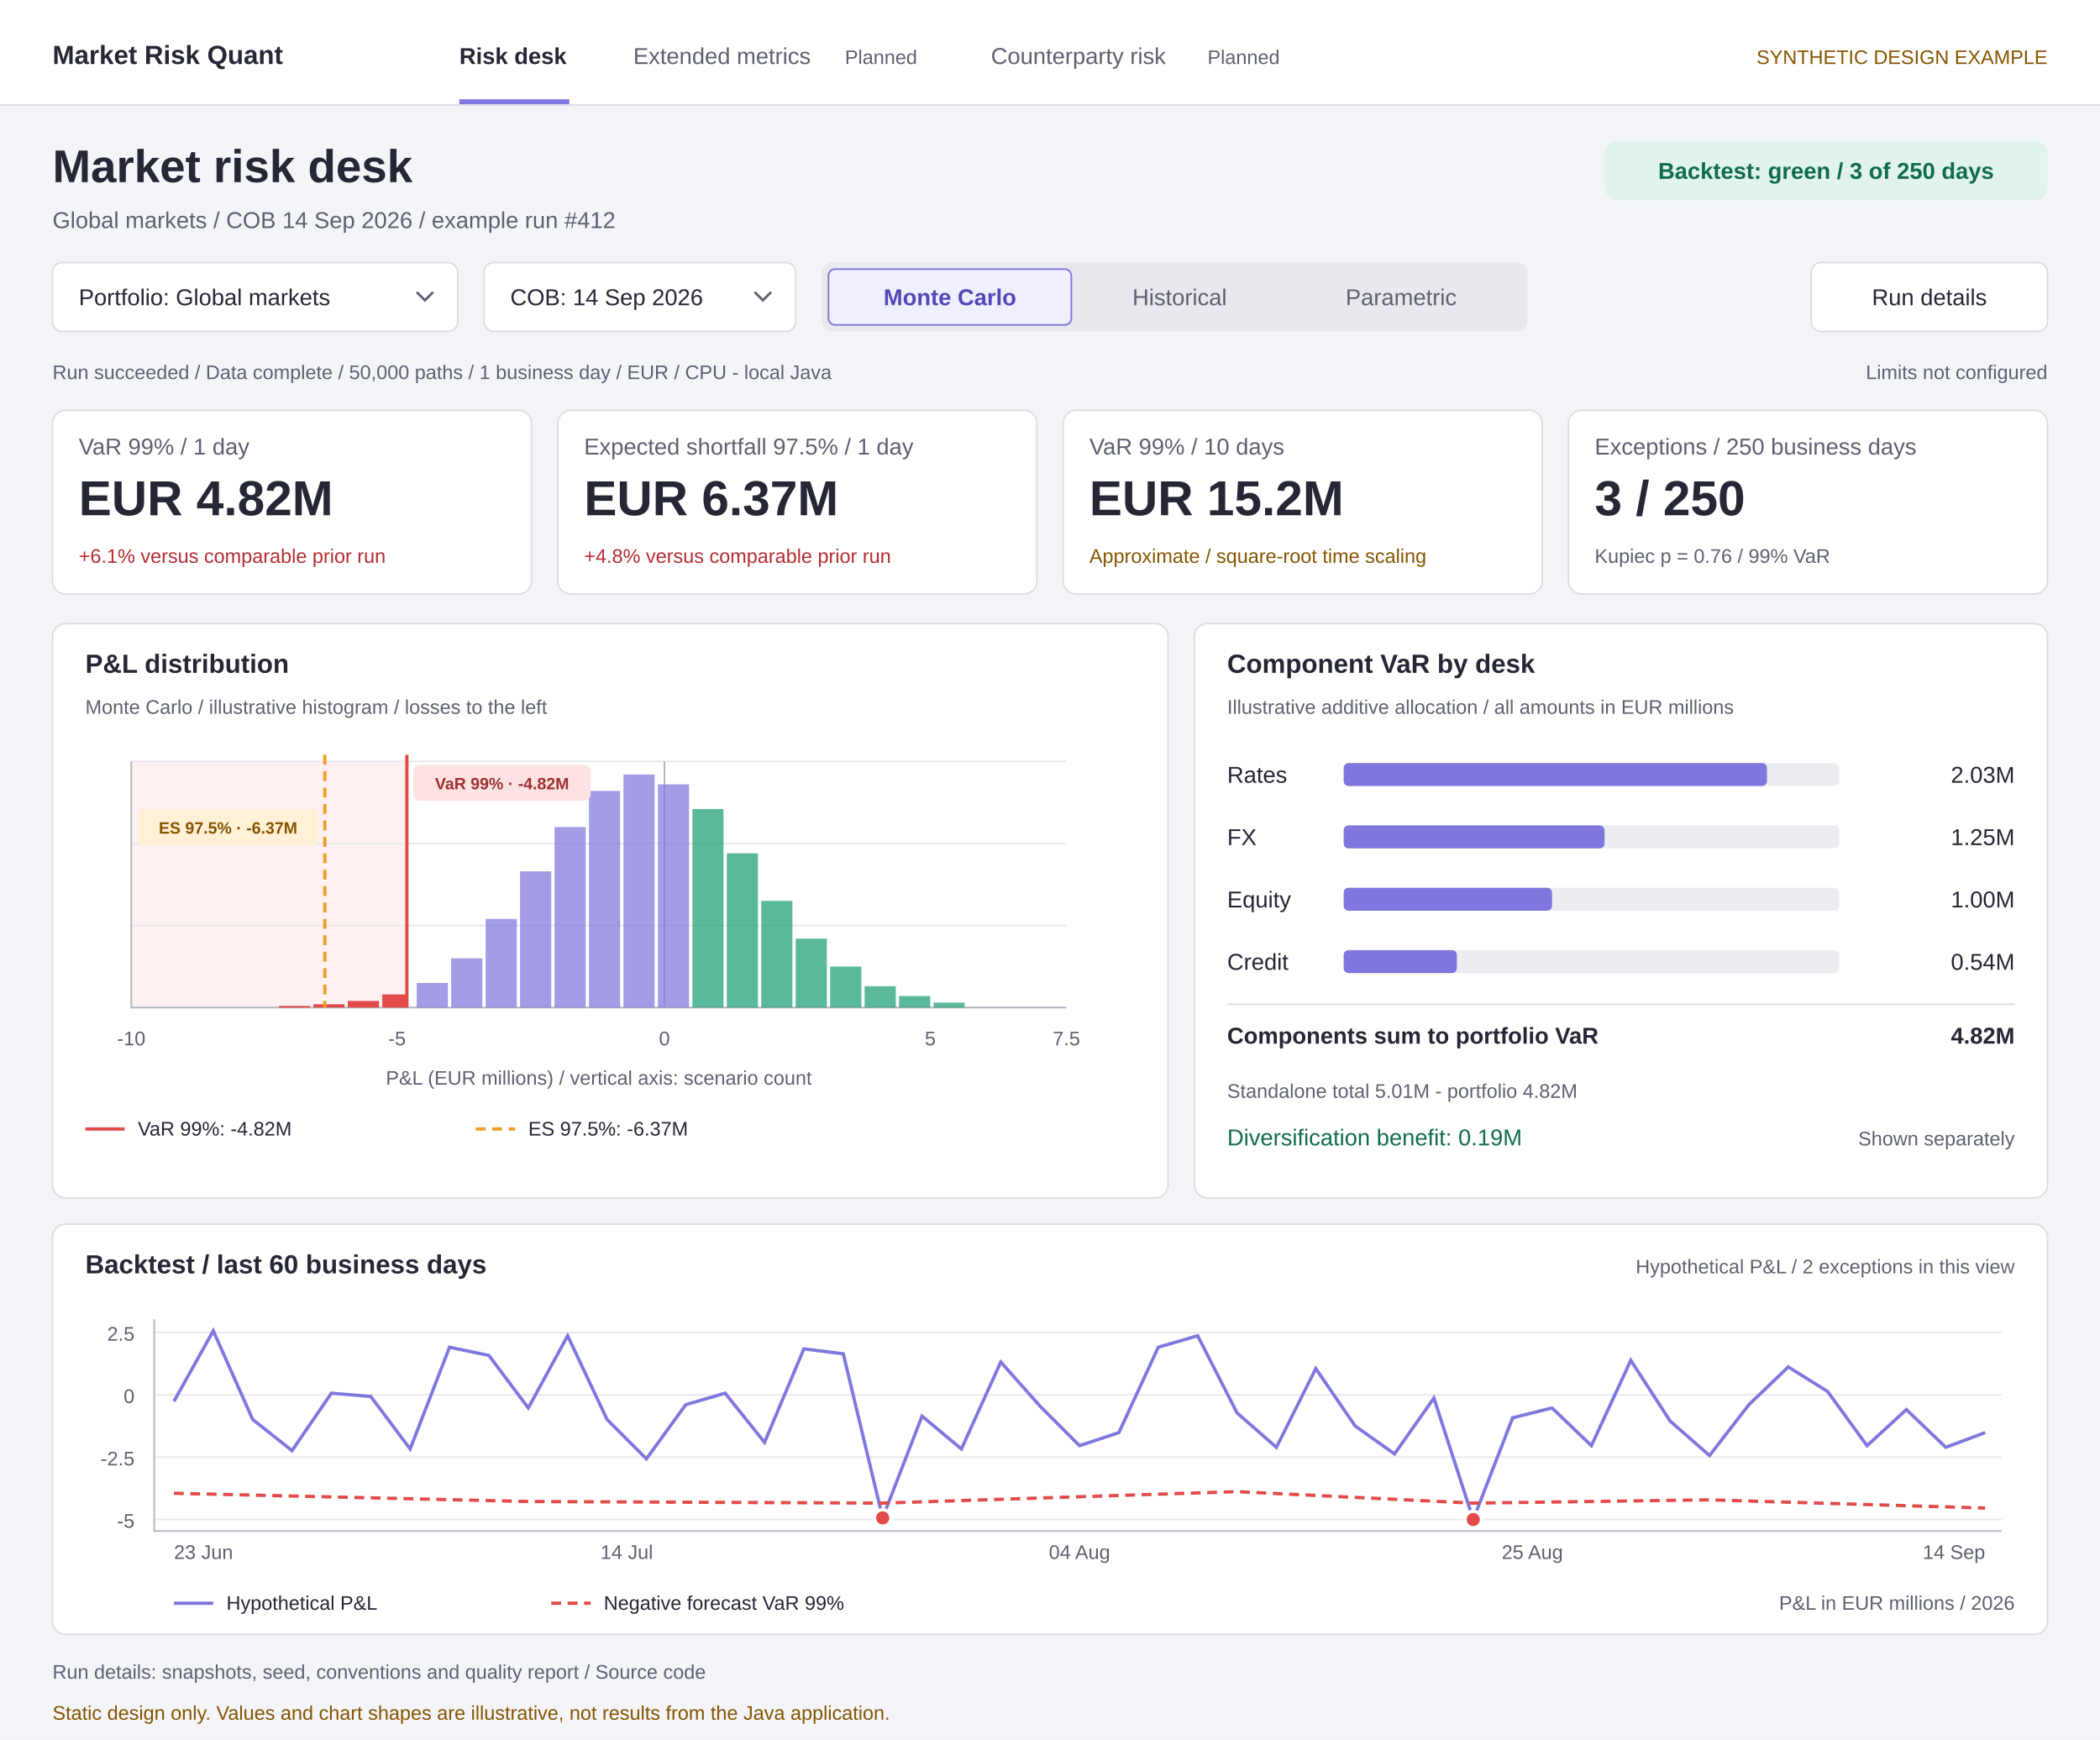
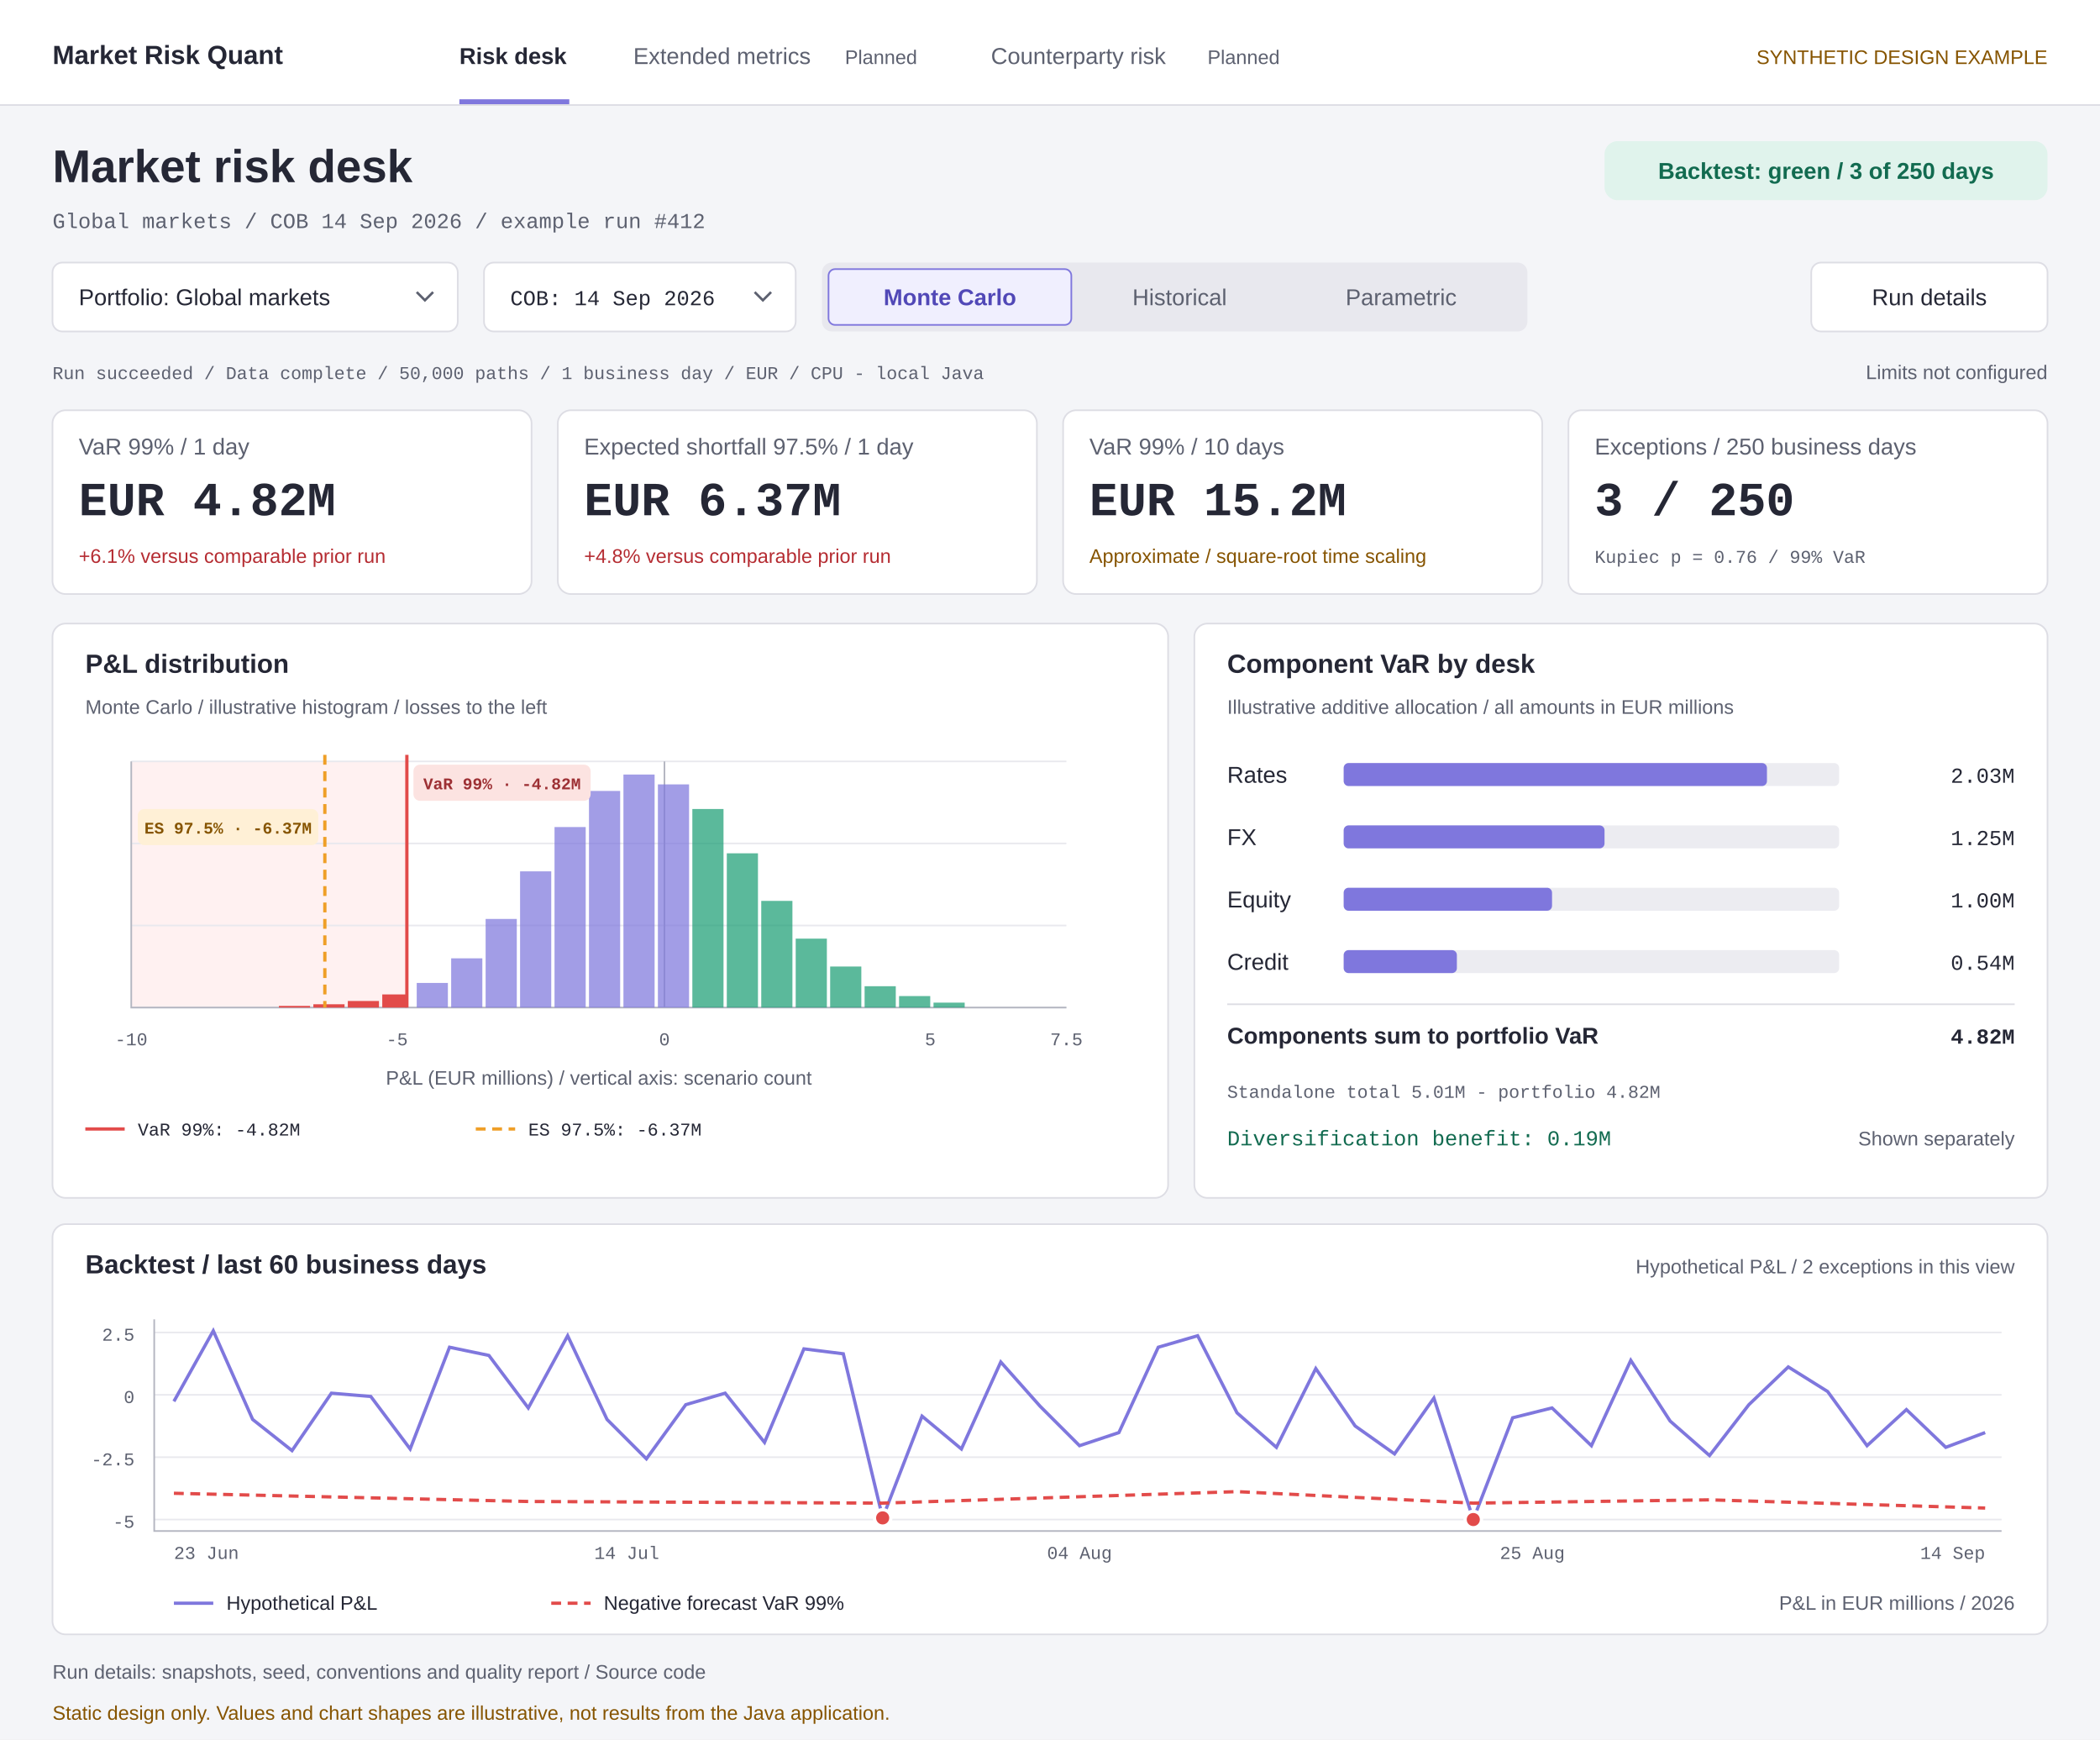
<svg xmlns="http://www.w3.org/2000/svg" width="1280" height="1060" viewBox="0 0 1280 1060" role="img" aria-labelledby="title description">
  <rect width="1280" height="1060" fill="#F4F5F8" />
  <rect width="1280" height="64" fill="#FFFFFF" />
  <path d="M0 64H1280" stroke="#DDDDE4" />
  <text x="32" y="39" font-family="Arial, Helvetica, sans-serif" fill="#252735" font-size="16px" font-weight="700">Market Risk Quant</text>
  <text x="280" y="39" font-weight="700" font-family="Arial, Helvetica, sans-serif" fill="#252735" font-size="14px">Risk desk</text>
  <path d="M280 62H347" stroke="#7F77DD" stroke-width="3" />
  <text x="386" y="39" font-family="Arial, Helvetica, sans-serif" fill="#5D6170" font-size="14px">Extended metrics</text>
  <text x="515" y="39" font-family="Arial, Helvetica, sans-serif" fill="#5D6170" font-size="12px">Planned</text>
  <text x="604" y="39" font-family="Arial, Helvetica, sans-serif" fill="#5D6170" font-size="14px">Counterparty risk</text>
  <text x="736" y="39" font-family="Arial, Helvetica, sans-serif" fill="#5D6170" font-size="12px">Planned</text>
  <text x="1248" y="39" text-anchor="end" font-family="Arial, Helvetica, sans-serif" fill="#865400" font-size="12px">SYNTHETIC DESIGN EXAMPLE</text>
  <text x="32" y="111" font-size="28" font-weight="700" font-family="Arial, Helvetica, sans-serif" fill="#252735">Market risk desk</text>
-   <text x="32" y="139" font-family="Arial, Helvetica, sans-serif" fill="#5D6170" font-size="14px">Global markets / COB 14 Sep 2026 / example run #412</text>
+   <text x="32" y="139" font-family="Consolas, Liberation Mono, Courier New, monospace" fill="#5D6170" font-size="13px">Global markets / COB 14 Sep 2026 / example run #412</text>
  <rect x="978" y="86" width="270" height="36" rx="8" fill="#E0F3EC" />
  <text x="1113" y="109" text-anchor="middle" font-weight="700" font-family="Arial, Helvetica, sans-serif" fill="#126B50" font-size="14px">Backtest: green / 3 of 250 days</text>
  <rect x="32" y="160" width="247" height="42" rx="6" fill="#FFFFFF" stroke="#DDDDE4" />
  <text x="48" y="186" font-family="Arial, Helvetica, sans-serif" fill="#252735" font-size="14px">Portfolio: Global markets</text>
  <path d="M254 178l5 5 5-5" fill="none" stroke="#5D6170" stroke-width="1.5" />
  <rect x="295" y="160" width="190" height="42" rx="6" fill="#FFFFFF" stroke="#DDDDE4" />
-   <text x="311" y="186" font-family="Arial, Helvetica, sans-serif" fill="#252735" font-size="14px">COB: 14 Sep 2026</text>
+   <text x="311" y="186" font-family="Consolas, Liberation Mono, Courier New, monospace" fill="#252735" font-size="13px">COB: 14 Sep 2026</text>
  <path d="M460 178l5 5 5-5" fill="none" stroke="#5D6170" stroke-width="1.5" />
  <rect x="501" y="160" width="430" height="42" rx="6" fill="#E8E8EE" />
  <rect x="505" y="164" width="148" height="34" rx="4" fill="#F0EFFE" stroke="#7F77DD" />
  <text x="579" y="186" text-anchor="middle" font-weight="700" font-family="Arial, Helvetica, sans-serif" fill="#5148B7" font-size="14px">Monte Carlo</text>
  <text x="719" y="186" text-anchor="middle" font-family="Arial, Helvetica, sans-serif" fill="#5D6170" font-size="14px">Historical</text>
  <text x="854" y="186" text-anchor="middle" font-family="Arial, Helvetica, sans-serif" fill="#5D6170" font-size="14px">Parametric</text>
  <rect x="1104" y="160" width="144" height="42" rx="6" fill="#FFFFFF" stroke="#DDDDE4" />
  <text x="1176" y="186" text-anchor="middle" font-family="Arial, Helvetica, sans-serif" fill="#252735" font-size="14px">Run details</text>
-   <text x="32" y="231" font-family="Arial, Helvetica, sans-serif" fill="#5D6170" font-size="12px">Run succeeded / Data complete / 50,000 paths / 1 business day / EUR / CPU - local Java</text>
+   <text x="32" y="231" font-family="Consolas, Liberation Mono, Courier New, monospace" fill="#5D6170" font-size="11px">Run succeeded / Data complete / 50,000 paths / 1 business day / EUR / CPU - local Java</text>
  <text x="1248" y="231" text-anchor="end" font-family="Arial, Helvetica, sans-serif" fill="#5D6170" font-size="12px">Limits not configured</text>
  <rect x="32" y="250" width="292" height="112" rx="8" fill="#FFFFFF" stroke="#DDDDE4" />
  <text x="48" y="277" font-family="Arial, Helvetica, sans-serif" fill="#5D6170" font-size="14px">VaR 99% / 1 day</text>
-   <text x="48" y="314" font-family="Arial, Helvetica, sans-serif" fill="#252735" font-size="30px" font-weight="700">EUR 4.82M</text>
+   <text x="48" y="314" font-family="Consolas, Liberation Mono, Courier New, monospace" fill="#252735" font-size="29px" font-weight="700">EUR 4.82M</text>
  <text x="48" y="343" font-family="Arial, Helvetica, sans-serif" fill="#B52C32" font-size="12px">+6.1% versus comparable prior run</text>
  <rect x="340" y="250" width="292" height="112" rx="8" fill="#FFFFFF" stroke="#DDDDE4" />
  <text x="356" y="277" font-family="Arial, Helvetica, sans-serif" fill="#5D6170" font-size="14px">Expected shortfall 97.5% / 1 day</text>
-   <text x="356" y="314" font-family="Arial, Helvetica, sans-serif" fill="#252735" font-size="30px" font-weight="700">EUR 6.37M</text>
+   <text x="356" y="314" font-family="Consolas, Liberation Mono, Courier New, monospace" fill="#252735" font-size="29px" font-weight="700">EUR 6.37M</text>
  <text x="356" y="343" font-family="Arial, Helvetica, sans-serif" fill="#B52C32" font-size="12px">+4.8% versus comparable prior run</text>
  <rect x="648" y="250" width="292" height="112" rx="8" fill="#FFFFFF" stroke="#DDDDE4" />
  <text x="664" y="277" font-family="Arial, Helvetica, sans-serif" fill="#5D6170" font-size="14px">VaR 99% / 10 days</text>
-   <text x="664" y="314" font-family="Arial, Helvetica, sans-serif" fill="#252735" font-size="30px" font-weight="700">EUR 15.2M</text>
+   <text x="664" y="314" font-family="Consolas, Liberation Mono, Courier New, monospace" fill="#252735" font-size="29px" font-weight="700">EUR 15.2M</text>
  <text x="664" y="343" font-family="Arial, Helvetica, sans-serif" fill="#865400" font-size="12px">Approximate / square-root time scaling</text>
  <rect x="956" y="250" width="292" height="112" rx="8" fill="#FFFFFF" stroke="#DDDDE4" />
  <text x="972" y="277" font-family="Arial, Helvetica, sans-serif" fill="#5D6170" font-size="14px">Exceptions / 250 business days</text>
-   <text x="972" y="314" font-family="Arial, Helvetica, sans-serif" fill="#252735" font-size="30px" font-weight="700">3 / 250</text>
-   <text x="972" y="343" font-family="Arial, Helvetica, sans-serif" fill="#5D6170" font-size="12px">Kupiec p = 0.76 / 99% VaR</text>
+   <text x="972" y="314" font-family="Consolas, Liberation Mono, Courier New, monospace" fill="#252735" font-size="29px" font-weight="700">3 / 250</text>
+   <text x="972" y="343" font-family="Consolas, Liberation Mono, Courier New, monospace" fill="#5D6170" font-size="11px">Kupiec p = 0.76 / 99% VaR</text>
  <rect x="32" y="380" width="680" height="350" rx="8" fill="#FFFFFF" stroke="#DDDDE4" />
  <text x="52" y="410" font-family="Arial, Helvetica, sans-serif" fill="#252735" font-size="16px" font-weight="700">P&amp;L distribution</text>
  <text x="52" y="435" font-family="Arial, Helvetica, sans-serif" fill="#5D6170" font-size="12px">Monte Carlo / illustrative histogram / losses to the left</text>
  <rect x="80" y="464" width="168" height="150" fill="#FFF1F1" />
  <path d="M80 464H650 M80 514H650 M80 564H650 M80 614H650" stroke="#E9E9EE" stroke-width="1" />
  <path d="M80 464V614H650 M405 464V614" fill="none" stroke="#B4B6C1" stroke-width="1" />
  <g fill="#7F77DD" fill-opacity=".72">
    <rect x="254" y="599" width="19" height="15" />
    <rect x="275" y="584" width="19" height="30" />
    <rect x="296" y="560" width="19" height="54" />
    <rect x="317" y="531" width="19" height="83" />
    <rect x="338" y="504" width="19" height="110" />
    <rect x="359" y="482" width="19" height="132" />
    <rect x="380" y="472" width="19" height="142" />
    <rect x="401" y="478" width="19" height="136" />
  </g>
  <g fill="#1D9E75" fill-opacity=".72">
    <rect x="422" y="493" width="19" height="121" />
    <rect x="443" y="520" width="19" height="94" />
    <rect x="464" y="549" width="19" height="65" />
    <rect x="485" y="572" width="19" height="42" />
    <rect x="506" y="589" width="19" height="25" />
    <rect x="527" y="601" width="19" height="13" />
    <rect x="548" y="607" width="19" height="7" />
    <rect x="569" y="611" width="19" height="3" />
  </g>
  <g fill="#E24B4A">
    <rect x="170" y="613" width="19" height="1" />
    <rect x="191" y="612" width="19" height="2" />
    <rect x="212" y="610" width="19" height="4" />
    <rect x="233" y="606" width="15" height="8" />
  </g>
  <path d="M248 460V614" stroke="#E24B4A" stroke-width="2" />
  <path d="M198 460V614" stroke="#EF9F27" stroke-width="2" stroke-dasharray="6 4" />
  <rect x="252" y="466" width="108" height="22" rx="4" fill="#FCE3E1" />
-   <text x="306" y="481" text-anchor="middle" font-family="Arial, Helvetica, sans-serif" fill="#9D3034" font-size="10px" font-weight="700">VaR 99% · -4.82M</text>
+   <text x="306" y="481" text-anchor="middle" font-family="Consolas, Liberation Mono, Courier New, monospace" fill="#9D3034" font-size="10px" font-weight="700">VaR 99% · -4.82M</text>
  <rect x="84" y="493" width="110" height="22" rx="4" fill="#FFF0D6" />
-   <text x="139" y="508" text-anchor="middle" font-family="Arial, Helvetica, sans-serif" fill="#865400" font-size="10px" font-weight="700">ES 97.5% · -6.37M</text>
-   <text x="80" y="637" text-anchor="middle" font-family="Arial, Helvetica, sans-serif" fill="#5D6170" font-size="12px">-10</text>
-   <text x="242" y="637" text-anchor="middle" font-family="Arial, Helvetica, sans-serif" fill="#5D6170" font-size="12px">-5</text>
-   <text x="405" y="637" text-anchor="middle" font-family="Arial, Helvetica, sans-serif" fill="#5D6170" font-size="12px">0</text>
-   <text x="567" y="637" text-anchor="middle" font-family="Arial, Helvetica, sans-serif" fill="#5D6170" font-size="12px">5</text>
-   <text x="650" y="637" text-anchor="middle" font-family="Arial, Helvetica, sans-serif" fill="#5D6170" font-size="12px">7.5</text>
+   <text x="139" y="508" text-anchor="middle" font-family="Consolas, Liberation Mono, Courier New, monospace" fill="#865400" font-size="10px" font-weight="700">ES 97.5% · -6.37M</text>
+   <text x="80" y="637" text-anchor="middle" font-family="Consolas, Liberation Mono, Courier New, monospace" fill="#5D6170" font-size="11px">-10</text>
+   <text x="242" y="637" text-anchor="middle" font-family="Consolas, Liberation Mono, Courier New, monospace" fill="#5D6170" font-size="11px">-5</text>
+   <text x="405" y="637" text-anchor="middle" font-family="Consolas, Liberation Mono, Courier New, monospace" fill="#5D6170" font-size="11px">0</text>
+   <text x="567" y="637" text-anchor="middle" font-family="Consolas, Liberation Mono, Courier New, monospace" fill="#5D6170" font-size="11px">5</text>
+   <text x="650" y="637" text-anchor="middle" font-family="Consolas, Liberation Mono, Courier New, monospace" fill="#5D6170" font-size="11px">7.5</text>
  <text x="365" y="661" text-anchor="middle" font-family="Arial, Helvetica, sans-serif" fill="#5D6170" font-size="12px">P&amp;L (EUR millions) / vertical axis: scenario count</text>
  <path d="M52 688H76" stroke="#E24B4A" stroke-width="2" />
-   <text x="84" y="692" font-family="Arial, Helvetica, sans-serif" fill="#252735" font-size="12px">VaR 99%: -4.82M</text>
+   <text x="84" y="692" font-family="Consolas, Liberation Mono, Courier New, monospace" fill="#252735" font-size="11px">VaR 99%: -4.82M</text>
  <path d="M290 688H314" stroke="#EF9F27" stroke-width="2" stroke-dasharray="6 4" />
-   <text x="322" y="692" font-family="Arial, Helvetica, sans-serif" fill="#252735" font-size="12px">ES 97.5%: -6.37M</text>
+   <text x="322" y="692" font-family="Consolas, Liberation Mono, Courier New, monospace" fill="#252735" font-size="11px">ES 97.5%: -6.37M</text>
  <rect x="728" y="380" width="520" height="350" rx="8" fill="#FFFFFF" stroke="#DDDDE4" />
  <text x="748" y="410" font-family="Arial, Helvetica, sans-serif" fill="#252735" font-size="16px" font-weight="700">Component VaR by desk</text>
  <text x="748" y="435" font-family="Arial, Helvetica, sans-serif" fill="#5D6170" font-size="12px">Illustrative additive allocation / all amounts in EUR millions</text>
  <g fill="#ECECF1">
    <rect x="819" y="465" width="302" height="14" rx="3" />
    <rect x="819" y="503" width="302" height="14" rx="3" />
    <rect x="819" y="541" width="302" height="14" rx="3" />
    <rect x="819" y="579" width="302" height="14" rx="3" />
  </g>
  <g fill="#7F77DD">
    <rect x="819" y="465" width="258" height="14" rx="3" />
    <rect x="819" y="503" width="159" height="14" rx="3" />
    <rect x="819" y="541" width="127" height="14" rx="3" />
    <rect x="819" y="579" width="69" height="14" rx="3" />
  </g>
  <text x="748" y="477" font-family="Arial, Helvetica, sans-serif" fill="#252735" font-size="14px">Rates</text>
  <text x="748" y="515" font-family="Arial, Helvetica, sans-serif" fill="#252735" font-size="14px">FX</text>
  <text x="748" y="553" font-family="Arial, Helvetica, sans-serif" fill="#252735" font-size="14px">Equity</text>
  <text x="748" y="591" font-family="Arial, Helvetica, sans-serif" fill="#252735" font-size="14px">Credit</text>
-   <text x="1228" y="477" text-anchor="end" font-family="Arial, Helvetica, sans-serif" fill="#252735" font-size="14px">2.03M</text>
-   <text x="1228" y="515" text-anchor="end" font-family="Arial, Helvetica, sans-serif" fill="#252735" font-size="14px">1.25M</text>
-   <text x="1228" y="553" text-anchor="end" font-family="Arial, Helvetica, sans-serif" fill="#252735" font-size="14px">1.00M</text>
-   <text x="1228" y="591" text-anchor="end" font-family="Arial, Helvetica, sans-serif" fill="#252735" font-size="14px">0.54M</text>
+   <text x="1228" y="477" text-anchor="end" font-family="Consolas, Liberation Mono, Courier New, monospace" fill="#252735" font-size="13px">2.03M</text>
+   <text x="1228" y="515" text-anchor="end" font-family="Consolas, Liberation Mono, Courier New, monospace" fill="#252735" font-size="13px">1.25M</text>
+   <text x="1228" y="553" text-anchor="end" font-family="Consolas, Liberation Mono, Courier New, monospace" fill="#252735" font-size="13px">1.00M</text>
+   <text x="1228" y="591" text-anchor="end" font-family="Consolas, Liberation Mono, Courier New, monospace" fill="#252735" font-size="13px">0.54M</text>
  <path d="M748 612H1228" stroke="#DDDDE4" />
  <text x="748" y="636" font-weight="700" font-family="Arial, Helvetica, sans-serif" fill="#252735" font-size="14px">Components sum to portfolio VaR</text>
-   <text x="1228" y="636" text-anchor="end" font-weight="700" font-family="Arial, Helvetica, sans-serif" fill="#252735" font-size="14px">4.82M</text>
-   <text x="748" y="669" font-family="Arial, Helvetica, sans-serif" fill="#5D6170" font-size="12px">Standalone total 5.01M - portfolio 4.82M</text>
-   <text x="748" y="698" font-family="Arial, Helvetica, sans-serif" fill="#126B50" font-size="14px">Diversification benefit: 0.19M</text>
+   <text x="1228" y="636" text-anchor="end" font-weight="700" font-family="Consolas, Liberation Mono, Courier New, monospace" fill="#252735" font-size="13px">4.82M</text>
+   <text x="748" y="669" font-family="Consolas, Liberation Mono, Courier New, monospace" fill="#5D6170" font-size="11px">Standalone total 5.01M - portfolio 4.82M</text>
+   <text x="748" y="698" font-family="Consolas, Liberation Mono, Courier New, monospace" fill="#126B50" font-size="13px">Diversification benefit: 0.19M</text>
  <text x="1228" y="698" text-anchor="end" font-family="Arial, Helvetica, sans-serif" fill="#5D6170" font-size="12px">Shown separately</text>
  <rect x="32" y="746" width="1216" height="250" rx="8" fill="#FFFFFF" stroke="#DDDDE4" />
  <text x="52" y="776" font-family="Arial, Helvetica, sans-serif" fill="#252735" font-size="16px" font-weight="700">Backtest / last 60 business days</text>
  <text x="1228" y="776" text-anchor="end" font-family="Arial, Helvetica, sans-serif" fill="#5D6170" font-size="12px">Hypothetical P&amp;L / 2 exceptions in this view</text>
  <path d="M94 812H1220 M94 850H1220 M94 888H1220 M94 926H1220" stroke="#E9E9EE" stroke-width="1" />
  <path d="M94 804V933H1220" fill="none" stroke="#B4B6C1" stroke-width="1" />
-   <text x="82" y="817" text-anchor="end" font-family="Arial, Helvetica, sans-serif" fill="#5D6170" font-size="12px">2.5</text>
-   <text x="82" y="855" text-anchor="end" font-family="Arial, Helvetica, sans-serif" fill="#5D6170" font-size="12px">0</text>
-   <text x="82" y="893" text-anchor="end" font-family="Arial, Helvetica, sans-serif" fill="#5D6170" font-size="12px">-2.5</text>
-   <text x="82" y="931" text-anchor="end" font-family="Arial, Helvetica, sans-serif" fill="#5D6170" font-size="12px">-5</text>
+   <text x="82" y="817" text-anchor="end" font-family="Consolas, Liberation Mono, Courier New, monospace" fill="#5D6170" font-size="11px">2.5</text>
+   <text x="82" y="855" text-anchor="end" font-family="Consolas, Liberation Mono, Courier New, monospace" fill="#5D6170" font-size="11px">0</text>
+   <text x="82" y="893" text-anchor="end" font-family="Consolas, Liberation Mono, Courier New, monospace" fill="#5D6170" font-size="11px">-2.5</text>
+   <text x="82" y="931" text-anchor="end" font-family="Consolas, Liberation Mono, Courier New, monospace" fill="#5D6170" font-size="11px">-5</text>
  <polyline points="106,854 130,811 154,865 178,884 202,849 226,851 250,883 274,821 298,826 322,858 346,814 370,865 394,889 418,856 442,849 466,879 490,822 514,825 538,925 562,863 586,883 610,830 634,857 658,881 682,873 706,821 730,814 754,861 778,882 802,834 826,869 850,886 874,852 898,926 922,864 946,858 970,881 994,829 1018,866 1042,887 1066,856 1090,833 1114,848 1138,881 1162,859 1186,882 1210,873" fill="none" stroke="#7F77DD" stroke-width="2" />
  <polyline points="106,910 322,915 538,916 754,909 898,916 1042,914 1210,919" fill="none" stroke="#E24B4A" stroke-width="2" stroke-dasharray="6 4" />
  <circle cx="538" cy="925" r="5" fill="#E24B4A" stroke="#FFFFFF" stroke-width="2" />
  <circle cx="898" cy="926" r="5" fill="#E24B4A" stroke="#FFFFFF" stroke-width="2" />
-   <text x="106" y="950" font-family="Arial, Helvetica, sans-serif" fill="#5D6170" font-size="12px">23 Jun</text>
-   <text x="382" y="950" text-anchor="middle" font-family="Arial, Helvetica, sans-serif" fill="#5D6170" font-size="12px">14 Jul</text>
-   <text x="658" y="950" text-anchor="middle" font-family="Arial, Helvetica, sans-serif" fill="#5D6170" font-size="12px">04 Aug</text>
-   <text x="934" y="950" text-anchor="middle" font-family="Arial, Helvetica, sans-serif" fill="#5D6170" font-size="12px">25 Aug</text>
-   <text x="1210" y="950" text-anchor="end" font-family="Arial, Helvetica, sans-serif" fill="#5D6170" font-size="12px">14 Sep</text>
+   <text x="106" y="950" font-family="Consolas, Liberation Mono, Courier New, monospace" fill="#5D6170" font-size="11px">23 Jun</text>
+   <text x="382" y="950" text-anchor="middle" font-family="Consolas, Liberation Mono, Courier New, monospace" fill="#5D6170" font-size="11px">14 Jul</text>
+   <text x="658" y="950" text-anchor="middle" font-family="Consolas, Liberation Mono, Courier New, monospace" fill="#5D6170" font-size="11px">04 Aug</text>
+   <text x="934" y="950" text-anchor="middle" font-family="Consolas, Liberation Mono, Courier New, monospace" fill="#5D6170" font-size="11px">25 Aug</text>
+   <text x="1210" y="950" text-anchor="end" font-family="Consolas, Liberation Mono, Courier New, monospace" fill="#5D6170" font-size="11px">14 Sep</text>
  <path d="M106 977H130" stroke="#7F77DD" stroke-width="2" />
  <text x="138" y="981" font-family="Arial, Helvetica, sans-serif" fill="#252735" font-size="12px">Hypothetical P&amp;L</text>
  <path d="M336 977H360" stroke="#E24B4A" stroke-width="2" stroke-dasharray="6 4" />
  <text x="368" y="981" font-family="Arial, Helvetica, sans-serif" fill="#252735" font-size="12px">Negative forecast VaR 99%</text>
  <text x="1228" y="981" text-anchor="end" font-family="Arial, Helvetica, sans-serif" fill="#5D6170" font-size="12px">P&amp;L in EUR millions / 2026</text>
  <text x="32" y="1023" font-family="Arial, Helvetica, sans-serif" fill="#5D6170" font-size="12px">Run details: snapshots, seed, conventions and quality report / Source code</text>
  <text x="32" y="1048" font-family="Arial, Helvetica, sans-serif" fill="#865400" font-size="12px">Static design only. Values and chart shapes are illustrative, not results from the Java application.</text>
</svg>
